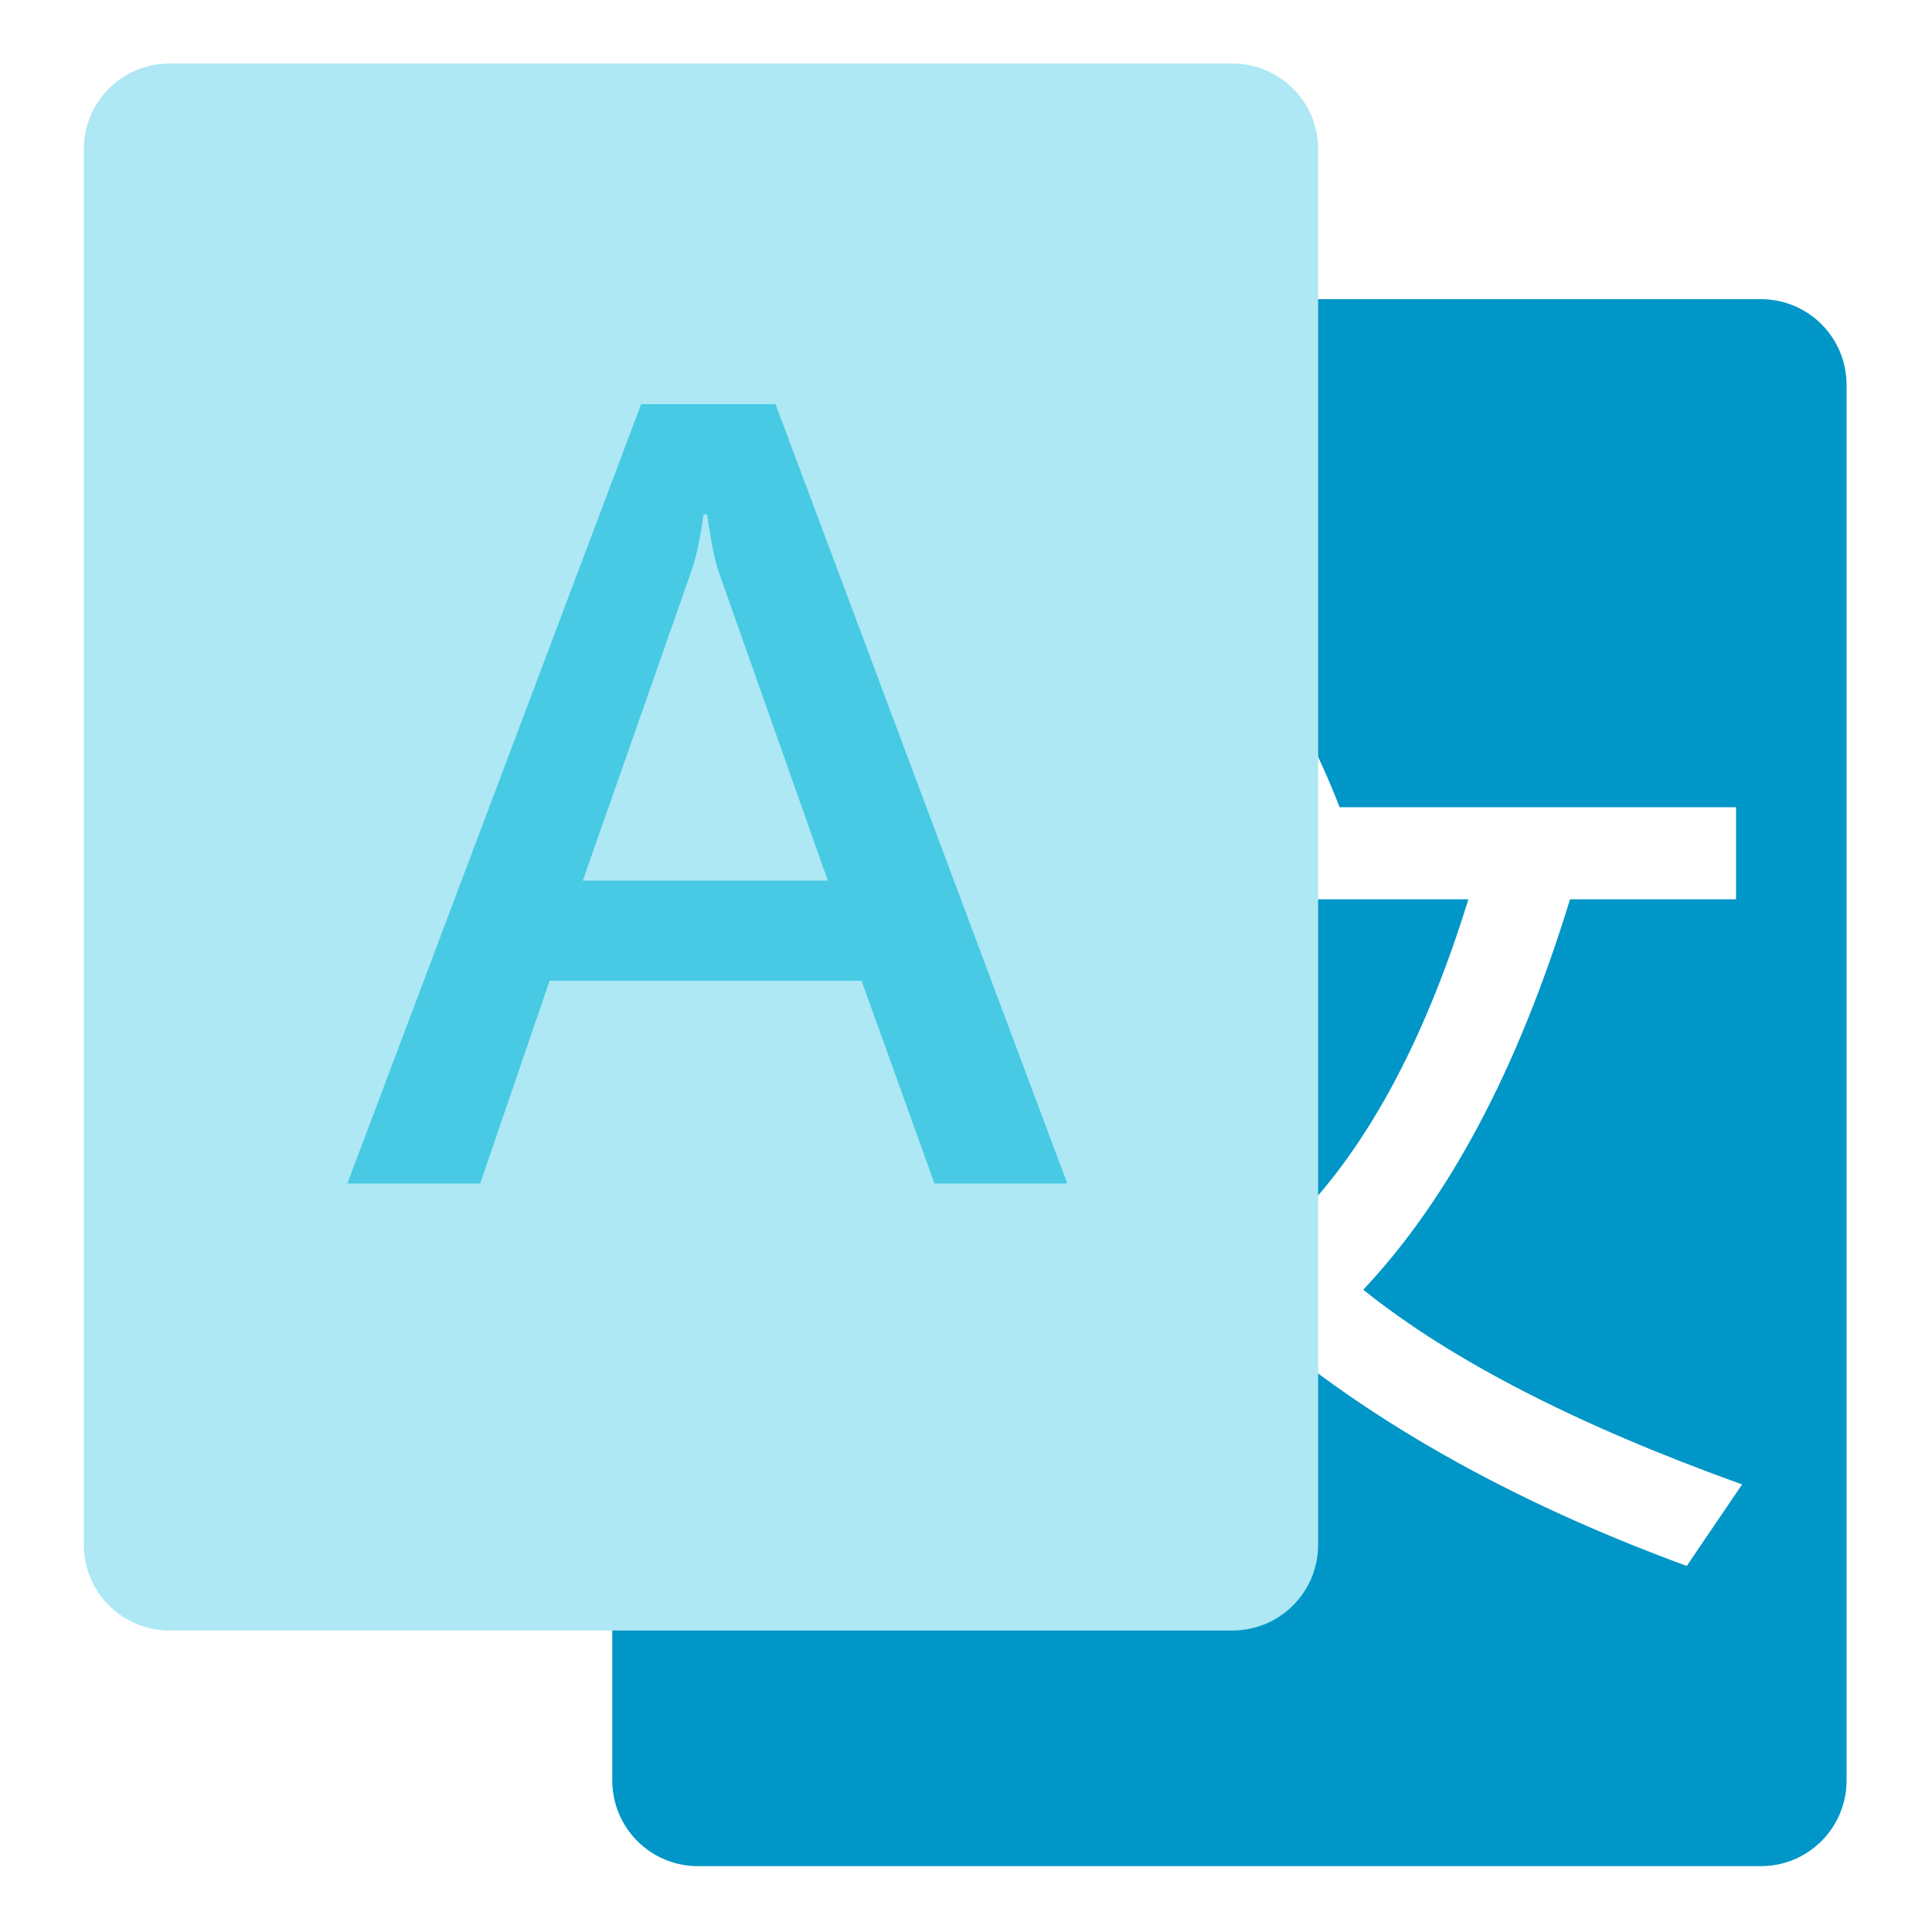
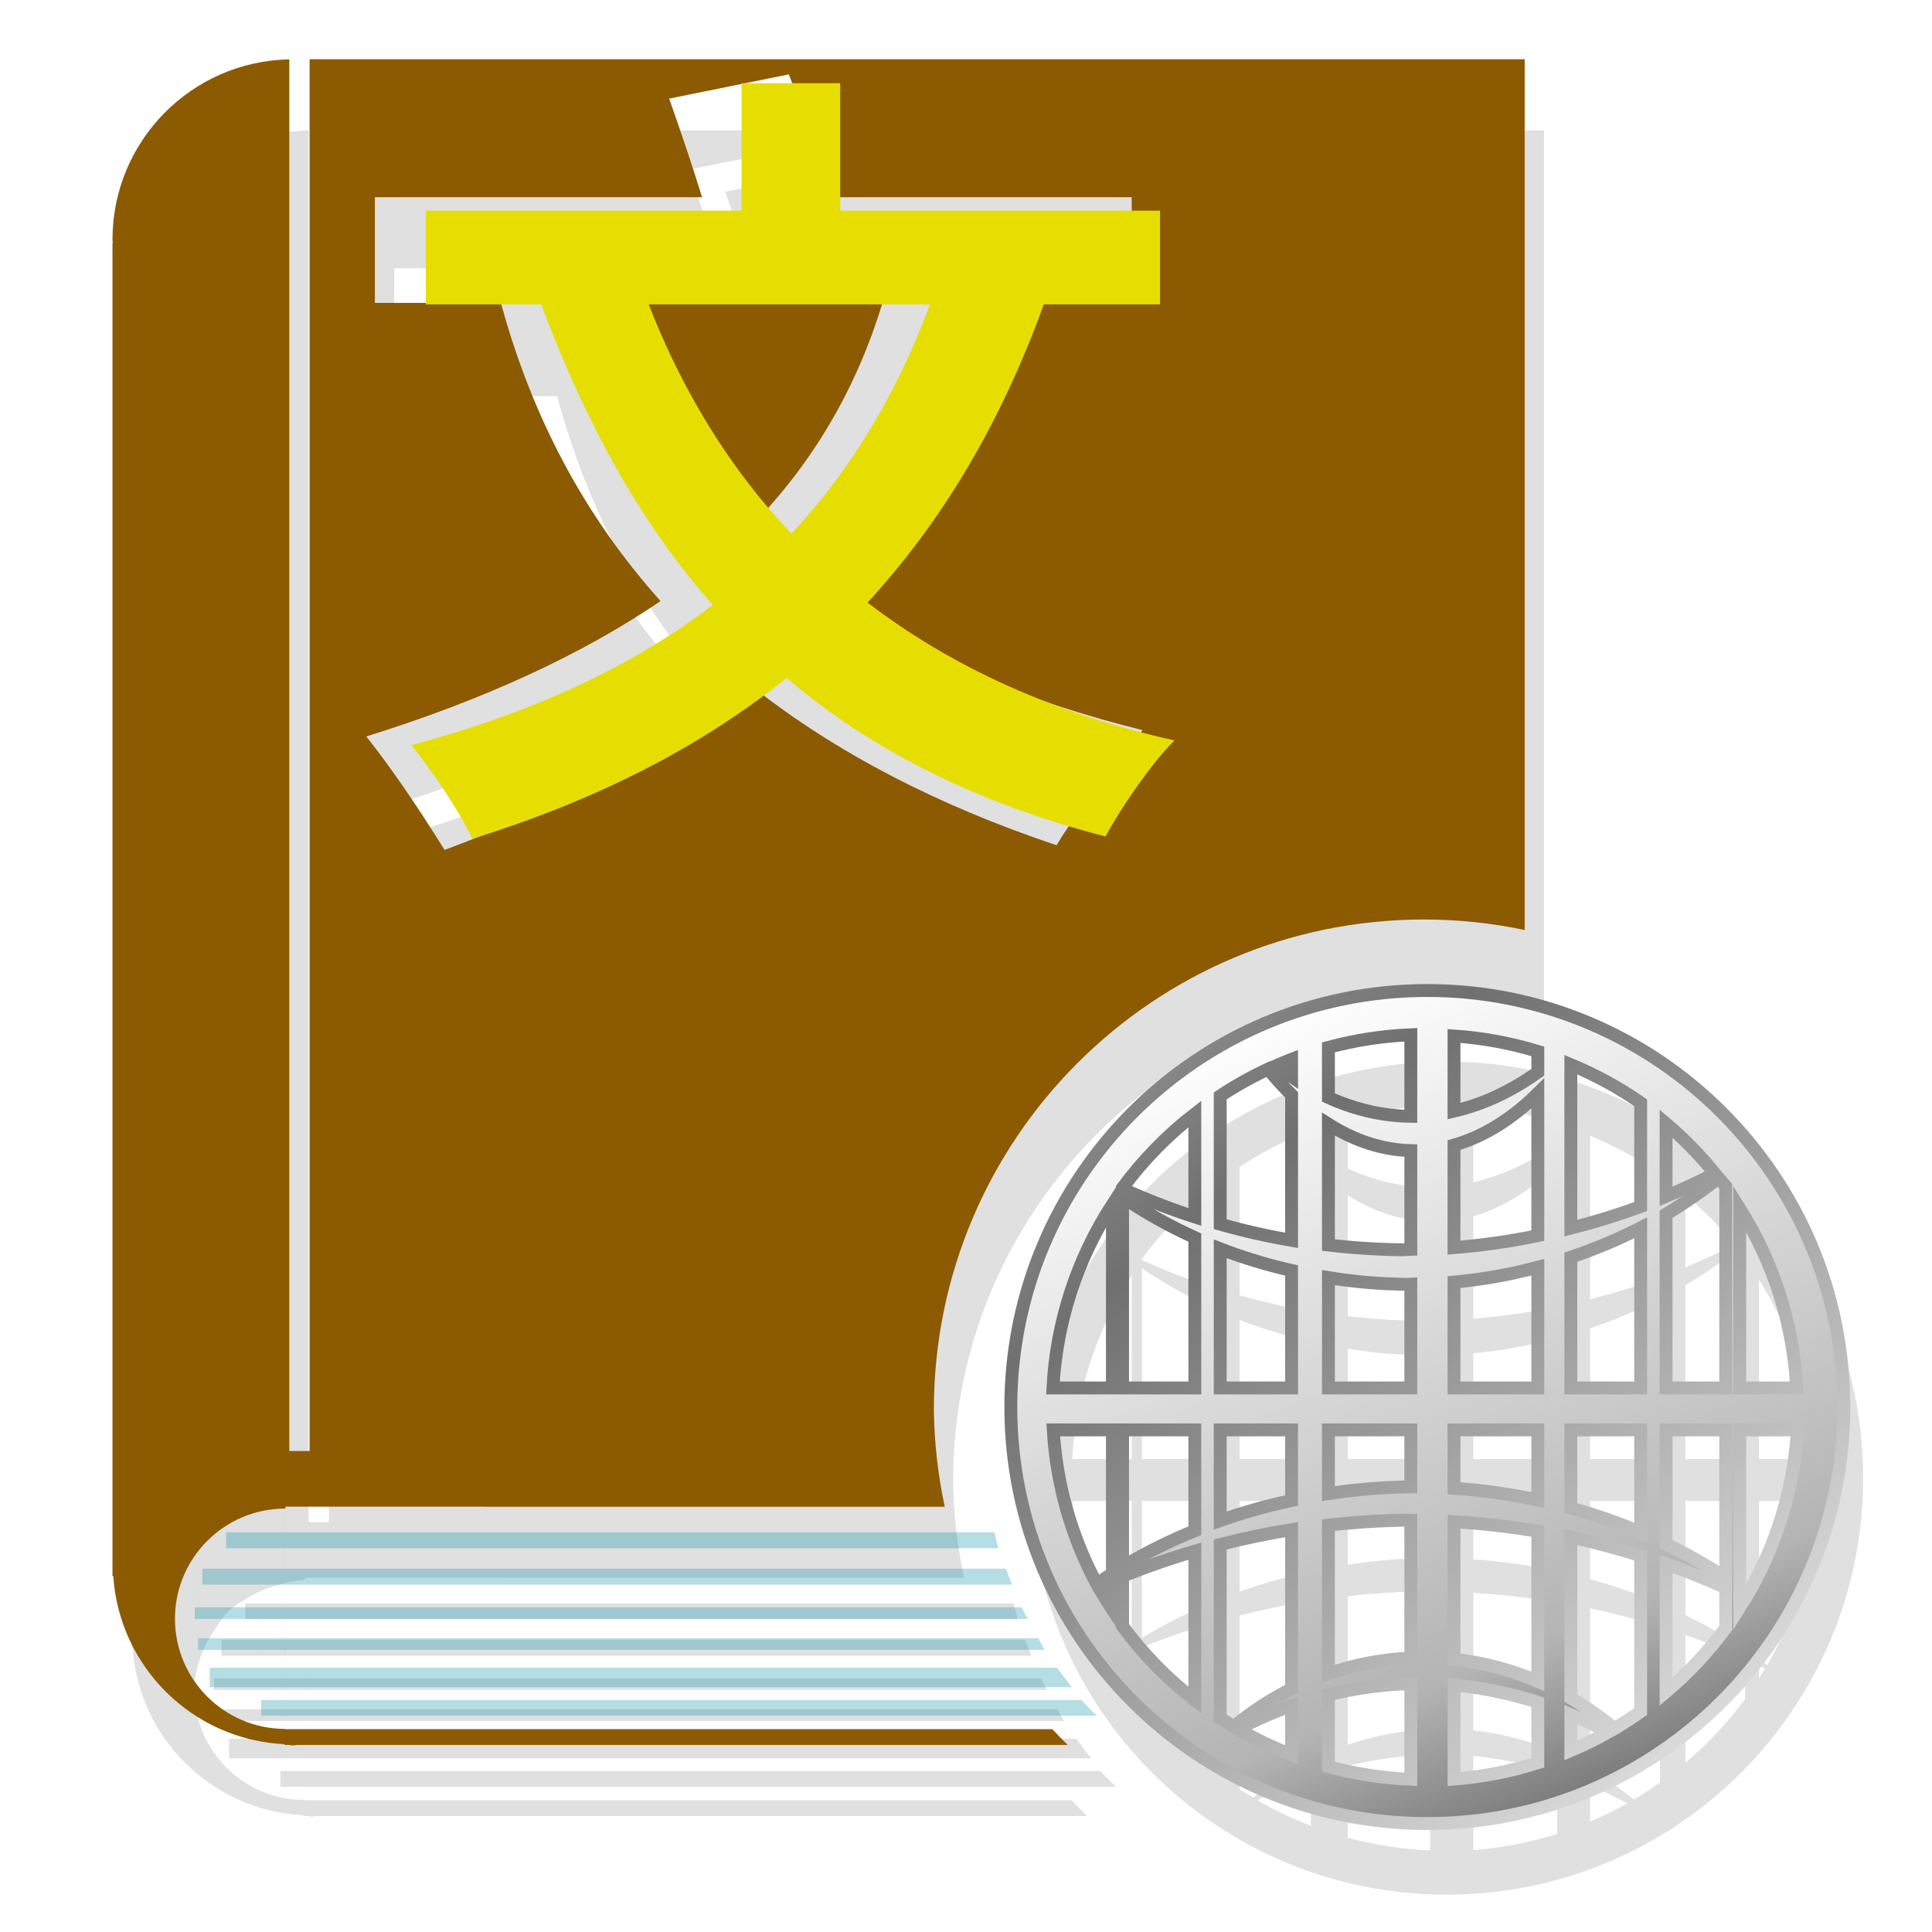
- <svg xmlns="http://www.w3.org/2000/svg" width="180" height="180" viewBox="0 0 180 180" version="1.1" id="svg1" xml:space="preserve">
-   <defs id="defs1" />
-   <path id="rect1-5" style="fill:#0096c7;stroke-width:1.127;fill-opacity:1" d="M 65.043 27.871 C 60.611 27.871 57.043 31.439 57.043 35.871 L 57.043 165.867 C 57.043 170.299 60.611 173.867 65.043 173.867 L 164.041 173.867 C 168.473 173.867 172.041 170.299 172.041 165.867 L 172.041 35.871 C 172.041 31.439 168.473 27.871 164.041 27.871 L 65.043 27.871 z M 117.213 60.254 C 120.557 65.723 123.088 70.707 124.807 75.207 L 161.744 75.207 L 161.744 83.785 L 146.275 83.785 C 141.463 99.504 135.041 111.629 127.01 120.16 C 135.229 126.754 146.994 132.801 162.307 138.301 L 157.15 145.895 C 142.588 140.551 130.291 133.926 120.26 126.02 C 109.416 134.613 96.838 141.004 82.525 145.191 L 77.744 137.551 C 93.119 132.613 104.994 126.816 113.369 120.16 C 105.994 112.535 99.791 102.129 94.76 88.941 L 103.01 85.613 C 107.697 98.332 113.385 107.895 120.072 114.301 C 127.041 107.52 132.619 97.348 136.807 83.785 L 78.4 83.785 L 78.4 75.207 L 115.104 75.207 C 113.197 70.957 110.916 66.926 108.26 63.113 L 117.213 60.254 z " />
-   <rect style="fill:#48cae4;fill-opacity:1" id="rect2" width="92.993" height="101.274" x="17.51" y="22.716" />
-   <path id="rect1" style="fill:#ade8f4;stroke-width:1.127;fill-opacity:1" d="M 15.809 5.916 C 11.377 5.916 7.809 9.484 7.809 13.916 L 7.809 143.912 C 7.809 148.344 11.377 151.912 15.809 151.912 L 114.807 151.912 C 119.239 151.912 122.807 148.344 122.807 143.912 L 122.807 13.916 C 122.807 9.484 119.239 5.916 114.807 5.916 L 15.809 5.916 z M 59.736 37.656 L 72.252 37.656 L 99.439 110.266 L 87.064 110.266 L 80.268 91.375 L 51.205 91.375 L 44.736 110.266 L 32.361 110.266 L 59.736 37.656 z M 65.549 47.922 C 65.268 50.078 64.877 51.875 64.377 53.312 L 54.299 82.047 L 77.127 82.047 L 67.002 53.406 C 66.627 52.375 66.252 50.547 65.877 47.922 L 65.549 47.922 z " />
+ <svg xmlns="http://www.w3.org/2000/svg" xmlns:xlink="http://www.w3.org/1999/xlink" width="180" height="180" viewBox="0 0 180 180" version="1.1" id="svg1" xml:space="preserve">
+   <defs id="defs1">
+     <linearGradient id="linearGradient14">
+       <stop style="stop-color:#868686;stop-opacity:1;" offset="0" id="stop15" />
+       <stop style="stop-color:#6f6f6f;stop-opacity:0.996;" offset="0.153" id="stop17" />
+       <stop style="stop-color:#dadada;stop-opacity:0.995;" offset="1" id="stop16" />
+     </linearGradient>
+     <linearGradient id="linearGradient12">
+       <stop style="stop-color:#ffffff;stop-opacity:1;" offset="0" id="stop12" />
+       <stop style="stop-color:#b4b4b4;stop-opacity:1;" offset="0.809" id="stop14" />
+       <stop style="stop-color:#797979;stop-opacity:1;" offset="1" id="stop13" />
+     </linearGradient>
+     <linearGradient xlink:href="#linearGradient12" id="linearGradient13" x1="118.22" y1="94.553" x2="147.743" y2="167.625" gradientUnits="userSpaceOnUse" />
+     <linearGradient xlink:href="#linearGradient14" id="linearGradient16" x1="108.183" y1="100.465" x2="157.78" y2="161.713" gradientUnits="userSpaceOnUse" />
+   </defs>
+   <g id="g2" transform="translate(-27.77468,-4.015616)">
+     <path id="rect1-6-1-8" style="fill:#aaaaaa;fill-opacity:0.366;stroke:#959595;stroke-width:0;stroke-opacity:0.449" d="M 58.418,16.162 V 145.828 H 56.526 V 16.172 a 16.8,16.8 0 0 0 -16.475,16.758 16.8,16.8 0 0 0 0.027,0.373 h -0.027 V 157.482 h 0.074 a 16.8,16.8 0 0 0 15.963,15.662 v 0.066 h 0.436 a 16.8,16.8 0 0 0 0.328,0.051 16.8,16.8 0 0 0 0.396,-0.051 h 71.801 a 45.678,45.678 0 0 1 -1.43,-1.469 H 56.17 v -0.014 a 10.275,10.275 0 0 1 -0.023,0.002 10.275,10.275 0 0 1 -0.057,-0.012 v -1.23 h 75.654 a 39.043,39.043 0 0 1 -1.424,-1.467 H 56.09 v -1.184 h 73.344 a 39.043,39.043 0 0 1 -1.359,-1.814 H 56.09 v -1.668 h 70.811 a 39.043,39.043 0 0 1 -0.59,-1.082 H 56.09 v -1.805 H 125.327 a 39.043,39.043 0 0 1 -0.592,-1.082 H 56.09 v -2.113 h 67.762 a 39.043,39.043 0 0 1 -0.553,-1.482 H 56.09 v -1.906 h 66.498 a 39.043,39.043 0 0 1 -0.363,-1.482 H 56.09 v -2.211 a 10.275,10.275 0 0 1 0.057,-0.012 10.275,10.275 0 0 1 0.023,0.002 v -0.168 h 18.693 v 0.006 h 42.73 a 45.678,45.678 0 0 1 -1.016,-9.035 45.678,45.678 0 0 1 45.678,-45.678 45.678,45.678 0 0 1 9.367,0.98 v -81.125 z m 44.654,1.406 c 0.408,1.084 0.567,1.583 0.932,2.564 l -8.654,1.754 c 1.288,3.646 2.309,6.708 3.062,9.188 H 67.934 v 7.785 h -3.434 v -9.844 H 94.979 c -0.753,-2.479 -1.774,-5.542 -3.062,-9.188 z m 6.863,11.447 h 25.074 v 2.059 h -24.348 c -0.197,-0.58 -0.492,-1.39 -0.727,-2.059 z M 76.86,40.918 h 2.812 c 2.917,10.719 7.875,19.979 14.875,27.781 -7.365,5.007 -16.503,9.211 -27.416,12.613 1.736,2.189 3.592,4.815 5.562,7.854 -0.57,0.22 -1.124,0.446 -1.703,0.662 C 68.366,85.599 65.934,82.075 63.698,79.256 74.611,75.853 83.751,71.647 91.116,66.64 84.572,59.346 79.835,50.761 76.86,40.918 Z m 34.24,0 h 4.119 c -2.406,7.948 -6.44,14.839 -12.104,20.672 -0.919,-0.951 -1.782,-1.942 -2.617,-2.951 4.744,-5.121 8.28,-11.027 10.602,-17.721 z m 2.609,29.236 c 6.4,3.569 13.832,6.414 22.322,8.518 -0.297,0.362 -0.458,0.59 -0.74,0.938 -8.281,-2.39 -15.464,-5.548 -21.582,-9.455 z m -10.557,6.564 c 2.042,1.606 4.206,3.127 6.48,4.568 -2.388,-1.36 -4.667,-2.797 -6.822,-4.322 0.111,-0.083 0.231,-0.163 0.342,-0.246 z m 59.402,26.205 a 38.806,38.806 0 0 0 -38.807,38.805 38.806,38.806 0 0 0 38.807,38.807 38.806,38.806 0 0 0 38.805,-38.807 38.806,38.806 0 0 0 -38.805,-38.805 z m -1.539,4.123 v 7.6 a 31.706,55.882 0 0 1 -7.678,-1.754 v -4.67 a 34.784,34.784 0 0 1 7.678,-1.176 z m 4.023,0.113 a 34.784,34.784 0 0 1 7.809,1.436 v 1.939 a 31.706,55.882 0 0 1 -7.809,3.629 z m -15.133,2.176 v 1.625 a 31.706,55.882 0 0 1 -1.426,-1.035 34.784,34.784 0 0 1 1.426,-0.59 z m 26.018,0.496 a 34.784,34.784 0 0 1 6.506,3.551 v 9.666 a 60.26,55.882 0 0 1 -6.506,2.014 z m -28.197,0.408 a 23.701,41.772 0 0 0 2.18,2.4 v 13.561 a 60.26,55.882 0 0 1 -6.648,-1.506 v -11.955 a 34.784,34.784 0 0 1 4.469,-2.5 z m 25.121,2.271 v 13.254 a 60.26,55.882 0 0 1 -7.809,1.115 v -9.555 a 23.701,41.772 0 0 0 7.809,-4.814 z m -31.955,1.914 v 9.596 a 60.26,55.882 0 0 1 -6.732,-2.609 v -0.104 a 34.784,34.784 0 0 1 6.732,-6.883 z m 43.904,0.898 a 34.784,34.784 0 0 1 4.549,4.656 60.26,55.882 0 0 1 -4.549,2.123 z m -31.459,0.053 a 23.701,41.772 0 0 0 7.678,2.467 v 9.201 a 60.26,55.882 0 0 1 -0.84,0.033 60.26,55.882 0 0 1 -6.838,-0.439 z m 36.354,5.008 a 34.784,34.784 0 0 1 0.666,0.779 v 18.791 h -5.561 v -16.193 a 45.045,41.772 0 0 0 4.895,-3.377 z m -55.531,1.795 a 45.045,41.772 0 0 0 6.732,3.766 v 14.01 h -6.732 z m -0.947,0.676 v 17.1 h -5.541 a 34.784,34.784 0 0 1 5.541,-17.1 z m 58.445,0.385 a 34.784,34.784 0 0 1 5.305,16.715 h -5.305 z m -9.229,1.795 v 14.92 h -6.506 v -12.186 a 45.045,41.772 0 0 0 6.506,-2.734 z m -39.172,1.953 a 45.045,41.772 0 0 0 6.648,2.021 v 10.945 h -6.648 z m 29.59,1.721 v 11.246 h -7.809 v -9.857 a 45.045,41.772 0 0 0 7.809,-1.389 z m -19.51,0.965 a 45.045,41.772 0 0 0 7.438,0.625 45.045,41.772 0 0 0 0.24,-0.012 v 9.668 h -7.678 z M 127.702,143.859 h 5.512 v 13.383 a 47.348,40.509 0 0 0 -1.459,0.979 34.784,34.784 0 0 1 -4.053,-14.361 z m 6.459,0 h 6.732 v 9.395 a 47.348,40.509 0 0 0 -6.732,3.354 z m 9.098,0 h 6.648 v 6.578 a 47.348,40.509 0 0 0 -6.648,1.871 z m 10.08,0 h 7.678 v 5.307 a 47.348,40.509 0 0 0 -7.678,0.635 z m 11.701,0 h 7.809 v 6.539 a 47.348,40.509 0 0 0 -7.809,-1.102 z m 10.885,0 h 6.506 v 9.543 a 47.348,40.509 0 0 0 -6.506,-2.26 z m 8.873,0 h 5.561 v 13.787 a 47.348,40.509 0 0 0 -5.561,-3.145 z m 6.861,0 h 5.373 a 34.784,34.784 0 0 1 -4.602,15.281 47.348,40.509 0 0 0 -0.771,-0.574 z m -135.57,7.332 v 2.211 h -2.188 v -1.766 a 10.275,10.275 0 0 1 2.188,-0.445 z m -2.189,0.445 v 1.766 H 50.641 v -0.381 a 10.275,10.275 0 0 1 3.258,-1.385 z M 160.893,152.267 a 63.34,54.192 0 0 1 0.123,0.004 v 12.846 a 29.043,31.132 0 0 0 -7.678,1.453 v -13.834 a 63.34,54.192 0 0 1 7.555,-0.469 z m 4.146,0.148 a 63.34,54.192 0 0 1 7.809,0.889 v 13.98 a 29.043,31.132 0 0 0 -7.809,-2.057 z m -114.4,0.607 v 1.861 h 3.26 v 1.906 h -4.783 v -2.742 a 10.275,10.275 0 0 1 1.523,-1.025 z m 99.268,0.131 v 14.836 a 29.043,31.132 0 0 0 -5.377,3.51 34.784,34.784 0 0 1 -1.271,-0.779 v -16.182 a 63.34,54.192 0 0 1 6.648,-1.385 z m 26.018,0.695 a 63.34,54.192 0 0 1 6.506,1.732 v 14.52 a 34.784,34.784 0 0 1 -2.447,1.586 29.043,31.132 0 0 0 -4.059,-2.836 z m -126.811,0.201 v 2.74 H 48.422 v -1.908 a 10.275,10.275 0 0 1 0.691,-0.832 z m -0.693,0.834 v 3.389 h 0.693 v 2.113 h -1.08 v -4.92 a 10.275,10.275 0 0 1 0.387,-0.582 z m 5.48,0 h 2.188 v 1.906 h -2.188 z m 86.992,0.277 v 13.873 a 34.784,34.784 0 0 1 -6.732,-6.885 v -4.65 a 63.34,54.192 0 0 1 6.732,-2.338 z m -92.861,0.307 v 4.918 h -0.307 v -4.457 a 10.275,10.275 0 0 1 0.307,-0.461 z m -0.309,0.463 v 5.537 h 0.309 v 2.887 h 1.082 v 3.482 h 4.785 v 2.65 h 2.189 v 1.23 a 10.275,10.275 0 0 1 -10.217,-10.264 10.275,10.275 0 0 1 1.852,-5.523 z m 137.074,0.406 a 63.34,54.192 0 0 1 5.561,2.234 v 3.734 a 34.784,34.784 0 0 1 -5.561,5.953 z m -51.584,1.57 v 2.695 a 34.784,34.784 0 0 1 -1.309,-2.135 63.34,54.192 0 0 1 1.309,-0.561 z m -84.098,0.365 h 4.783 v 2.113 h -4.783 z m 4.785,0 h 2.188 v 2.113 h -2.188 z m 137.758,0.928 a 63.34,54.192 0 0 1 0.566,0.275 34.784,34.784 0 0 1 -0.566,0.924 z m -143.625,2.268 h 1.08 v 1.805 h -1.08 z m 1.082,0 h 4.783 v 1.805 h -4.783 z m 4.785,0 h 2.188 v 1.805 h -2.188 z m -4.785,2.887 h 4.783 v 1.668 h -4.783 z m 4.785,0 h 2.188 v 1.668 h -2.188 z m 107.115,3.145 v 8.912 a 34.784,34.784 0 0 1 -7.678,-1.176 v -6.695 a 38.852,41.647 0 0 1 7.678,-1.041 z m 4.023,0.123 a 38.852,41.647 0 0 1 7.809,1.619 v 5.633 a 34.784,34.784 0 0 1 -7.809,1.52 z m -111.139,0.215 h 2.188 v 1.184 h -2.188 z m 96.006,1.719 v 4.566 a 34.784,34.784 0 0 1 -4.99,-2.387 38.852,41.647 0 0 1 4.99,-2.18 z m 26.018,0.822 a 38.852,41.647 0 0 1 3.461,1.652 34.784,34.784 0 0 1 -3.461,1.699 z" />
+     <path id="rect1-6-1" style="fill:#008ea3;fill-opacity:0.29;stroke:#000000;stroke-width:0" d="M 48.841 114.797 L 48.841 148.26 L 52.101 148.26 L 52.101 150.166 L 47.318 150.166 L 47.318 120.221 L 47.316 120.221 L 47.316 150.166 L 46.624 150.166 L 46.624 118.186 L 46.622 118.186 L 46.622 151.648 L 47.316 151.648 L 47.316 153.762 L 46.236 153.762 L 46.236 133.303 L 46.234 133.303 L 46.234 153.762 L 45.927 153.762 L 45.927 130.416 L 45.925 130.416 L 45.925 154.844 L 46.234 154.844 L 46.234 157.73 L 47.316 157.73 L 47.316 161.213 L 52.101 161.213 L 52.101 163.863 L 129.947 163.863 A 39.043 39.043 0 0 1 128.523 162.396 L 52.103 162.396 L 52.103 161.213 L 127.636 161.213 A 39.043 39.043 0 0 1 126.277 159.398 L 52.103 159.398 L 52.103 157.73 L 125.103 157.73 A 39.043 39.043 0 0 1 124.513 156.648 L 52.103 156.648 L 52.103 154.844 L 123.529 154.844 A 39.043 39.043 0 0 1 122.937 153.762 L 52.103 153.762 L 52.103 151.648 L 122.054 151.648 A 39.043 39.043 0 0 1 121.501 150.166 L 52.103 150.166 L 52.103 148.26 L 120.79 148.26 A 39.043 39.043 0 0 1 120.427 146.777 L 52.103 146.777 L 52.103 130.734 L 52.101 130.734 L 52.101 146.777 L 48.843 146.777 L 48.843 114.797 L 48.841 114.797 z M 47.318 151.648 L 52.101 151.648 L 52.101 153.762 L 47.318 153.762 L 47.318 151.648 z M 46.236 154.844 L 47.316 154.844 L 47.316 156.648 L 46.236 156.648 L 46.236 154.844 z M 47.318 154.844 L 52.101 154.844 L 52.101 156.648 L 47.318 156.648 L 47.318 154.844 z M 47.318 157.73 L 52.101 157.73 L 52.101 159.398 L 47.318 159.398 L 47.318 157.73 z " />
+   </g>
+   <g id="g3">
+     <path id="rect1" style="fill:#8c5a00;fill-opacity:1;stroke:#000000;stroke-width:0" d="M 28.846 5.521 L 28.846 135.188 L 26.953 135.188 L 26.953 5.531 A 16.8 16.8 0 0 0 10.479 22.289 A 16.8 16.8 0 0 0 10.506 22.662 L 10.479 22.662 L 10.479 146.842 L 10.553 146.842 A 16.8 16.8 0 0 0 26.516 162.504 L 26.516 162.57 L 26.951 162.57 A 16.8 16.8 0 0 0 27.279 162.621 A 16.8 16.8 0 0 0 27.676 162.57 L 99.477 162.57 A 45.678 45.678 0 0 1 98.047 161.102 L 26.598 161.102 L 26.598 161.088 A 10.275 10.275 0 0 1 26.574 161.09 A 10.275 10.275 0 0 1 26.518 161.078 L 26.518 140.551 A 10.275 10.275 0 0 1 26.574 140.539 A 10.275 10.275 0 0 1 26.598 140.541 L 26.598 140.373 L 45.291 140.373 L 45.291 140.379 L 88.021 140.379 A 45.678 45.678 0 0 1 87.006 131.344 A 45.678 45.678 0 0 1 132.684 85.666 A 45.678 45.678 0 0 1 142.051 86.646 L 142.051 5.521 L 28.846 5.521 z M 73.5 6.928 C 75.323 11.765 76.708 15.58 77.656 18.375 L 105.438 18.375 L 105.438 28.219 L 94.609 28.219 C 90.939 39.253 85.653 48.576 78.75 56.184 C 86.236 61.361 95.473 65.309 106.459 68.031 C 102.424 72.941 99.75 76.514 98.438 78.75 C 87.33 75.031 77.9 70.122 70.146 64.021 C 62.344 69.903 52.769 74.958 41.418 79.188 C 38.793 74.958 36.361 71.435 34.125 68.615 C 45.038 65.212 54.178 61.007 61.543 56 C 54.543 48.198 49.585 38.938 46.668 28.219 L 34.928 28.219 L 34.928 18.375 L 65.406 18.375 C 64.653 15.896 63.632 12.833 62.344 9.188 L 73.5 6.928 z M 57.934 28.219 C 60.437 36.191 64.495 43.082 70.109 48.891 C 75.773 43.057 79.809 36.167 82.215 28.219 L 57.934 28.219 z M 26.516 140.551 L 26.516 161.078 A 10.275 10.275 0 0 1 16.299 150.814 A 10.275 10.275 0 0 1 26.516 140.551 z " />
+     <text xml:space="preserve" style="font-size:74.667px;text-align:start;writing-mode:lr-tb;direction:ltr;text-anchor:start;fill:#e6de00;fill-opacity:1;stroke:#000000;stroke-width:0" x="36.391" y="71.22" id="text2-6">
+       <tspan id="tspan2-5" x="36.391" y="71.22" style="font-style:normal;font-variant:normal;font-weight:bold;font-stretch:normal;font-size:74.667px;font-family:sans-serif;-inkscape-font-specification:'sans-serif Bold';fill:#e6de00;fill-opacity:1">文</tspan>
+     </text>
+   </g>
+   <path id="path3" style="fill:url(#linearGradient13);fill-opacity:1;stroke:url(#linearGradient16);stroke-width:1.2;stroke-dasharray:none" d="M 132.982 92.283 A 38.806 38.806 0 0 0 94.176 131.088 A 38.806 38.806 0 0 0 132.982 169.895 A 38.806 38.806 0 0 0 171.787 131.088 A 38.806 38.806 0 0 0 132.982 92.283 z M 131.443 96.406 L 131.443 104.006 A 31.706 55.882 0 0 1 123.766 102.252 L 123.766 97.582 A 34.784 34.784 0 0 1 131.443 96.406 z M 135.467 96.52 A 34.784 34.784 0 0 1 143.275 97.955 L 143.275 99.895 A 31.706 55.882 0 0 1 135.467 103.523 L 135.467 96.52 z M 120.334 98.695 L 120.334 100.32 A 31.706 55.882 0 0 1 118.908 99.285 A 34.784 34.784 0 0 1 120.334 98.695 z M 146.352 99.191 A 34.784 34.784 0 0 1 152.857 102.742 L 152.857 112.408 A 60.26 55.882 0 0 1 146.352 114.422 L 146.352 99.191 z M 118.154 99.6 A 23.701 41.772 0 0 0 120.334 102 L 120.334 115.561 A 60.26 55.882 0 0 1 113.686 114.055 L 113.686 102.1 A 34.784 34.784 0 0 1 118.154 99.6 z M 143.275 101.871 L 143.275 115.125 A 60.26 55.882 0 0 1 135.467 116.24 L 135.467 106.686 A 23.701 41.772 0 0 0 143.275 101.871 z M 111.32 103.785 L 111.32 113.381 A 60.26 55.882 0 0 1 104.588 110.771 L 104.588 110.668 A 34.784 34.784 0 0 1 111.32 103.785 z M 155.225 104.684 A 34.784 34.784 0 0 1 159.773 109.34 A 60.26 55.882 0 0 1 155.225 111.463 L 155.225 104.684 z M 123.766 104.736 A 23.701 41.772 0 0 0 131.443 107.203 L 131.443 116.404 A 60.26 55.882 0 0 1 130.604 116.438 A 60.26 55.882 0 0 1 123.766 115.998 L 123.766 104.736 z M 160.119 109.744 A 34.784 34.784 0 0 1 160.785 110.523 L 160.785 129.314 L 155.225 129.314 L 155.225 113.121 A 45.045 41.772 0 0 0 160.119 109.744 z M 104.588 111.539 A 45.045 41.772 0 0 0 111.32 115.305 L 111.32 129.314 L 104.588 129.314 L 104.588 111.539 z M 103.641 112.215 L 103.641 129.314 L 98.1 129.314 A 34.784 34.784 0 0 1 103.641 112.215 z M 162.086 112.6 A 34.784 34.784 0 0 1 167.391 129.314 L 162.086 129.314 L 162.086 112.6 z M 152.857 114.395 L 152.857 129.314 L 146.352 129.314 L 146.352 117.129 A 45.045 41.772 0 0 0 152.857 114.395 z M 113.686 116.348 A 45.045 41.772 0 0 0 120.334 118.369 L 120.334 129.314 L 113.686 129.314 L 113.686 116.348 z M 143.275 118.068 L 143.275 129.314 L 135.467 129.314 L 135.467 119.457 A 45.045 41.772 0 0 0 143.275 118.068 z M 123.766 119.033 A 45.045 41.772 0 0 0 131.203 119.658 A 45.045 41.772 0 0 0 131.443 119.646 L 131.443 129.314 L 123.766 129.314 L 123.766 119.033 z M 98.129 133.219 L 103.641 133.219 L 103.641 146.602 A 47.348 40.509 0 0 0 102.182 147.58 A 34.784 34.784 0 0 1 98.129 133.219 z M 104.588 133.219 L 111.32 133.219 L 111.32 142.613 A 47.348 40.509 0 0 0 104.588 145.967 L 104.588 133.219 z M 113.686 133.219 L 120.334 133.219 L 120.334 139.797 A 47.348 40.509 0 0 0 113.686 141.668 L 113.686 133.219 z M 123.766 133.219 L 131.443 133.219 L 131.443 138.525 A 47.348 40.509 0 0 0 123.766 139.16 L 123.766 133.219 z M 135.467 133.219 L 143.275 133.219 L 143.275 139.758 A 47.348 40.509 0 0 0 135.467 138.656 L 135.467 133.219 z M 146.352 133.219 L 152.857 133.219 L 152.857 142.762 A 47.348 40.509 0 0 0 146.352 140.502 L 146.352 133.219 z M 155.225 133.219 L 160.785 133.219 L 160.785 147.006 A 47.348 40.509 0 0 0 155.225 143.861 L 155.225 133.219 z M 162.086 133.219 L 167.459 133.219 A 34.784 34.784 0 0 1 162.857 148.5 A 47.348 40.509 0 0 0 162.086 147.926 L 162.086 133.219 z M 131.32 141.627 A 63.34 54.192 0 0 1 131.443 141.631 L 131.443 154.477 A 29.043 31.132 0 0 0 123.766 155.93 L 123.766 142.096 A 63.34 54.192 0 0 1 131.32 141.627 z M 135.467 141.775 A 63.34 54.192 0 0 1 143.275 142.664 L 143.275 156.645 A 29.043 31.132 0 0 0 135.467 154.588 L 135.467 141.775 z M 120.334 142.514 L 120.334 157.35 A 29.043 31.132 0 0 0 114.957 160.859 A 34.784 34.784 0 0 1 113.686 160.08 L 113.686 143.898 A 63.34 54.192 0 0 1 120.334 142.514 z M 146.352 143.209 A 63.34 54.192 0 0 1 152.857 144.941 L 152.857 159.461 A 34.784 34.784 0 0 1 150.41 161.047 A 29.043 31.132 0 0 0 146.352 158.211 L 146.352 143.209 z M 111.32 144.521 L 111.32 158.395 A 34.784 34.784 0 0 1 104.588 151.51 L 104.588 146.859 A 63.34 54.192 0 0 1 111.32 144.521 z M 155.225 145.697 A 63.34 54.192 0 0 1 160.785 147.932 L 160.785 151.666 A 34.784 34.784 0 0 1 155.225 157.619 L 155.225 145.697 z M 103.641 147.268 L 103.641 149.963 A 34.784 34.784 0 0 1 102.332 147.828 A 63.34 54.192 0 0 1 103.641 147.268 z M 162.086 148.561 A 63.34 54.192 0 0 1 162.652 148.836 A 34.784 34.784 0 0 1 162.086 149.76 L 162.086 148.561 z M 131.443 156.859 L 131.443 165.771 A 34.784 34.784 0 0 1 123.766 164.596 L 123.766 157.9 A 38.852 41.647 0 0 1 131.443 156.859 z M 135.467 156.982 A 38.852 41.647 0 0 1 143.275 158.602 L 143.275 164.234 A 34.784 34.784 0 0 1 135.467 165.754 L 135.467 156.982 z M 120.334 158.916 L 120.334 163.482 A 34.784 34.784 0 0 1 115.344 161.096 A 38.852 41.647 0 0 1 120.334 158.916 z M 146.352 159.738 A 38.852 41.647 0 0 1 149.812 161.391 A 34.784 34.784 0 0 1 146.352 163.09 L 146.352 159.738 z " />
</svg>
